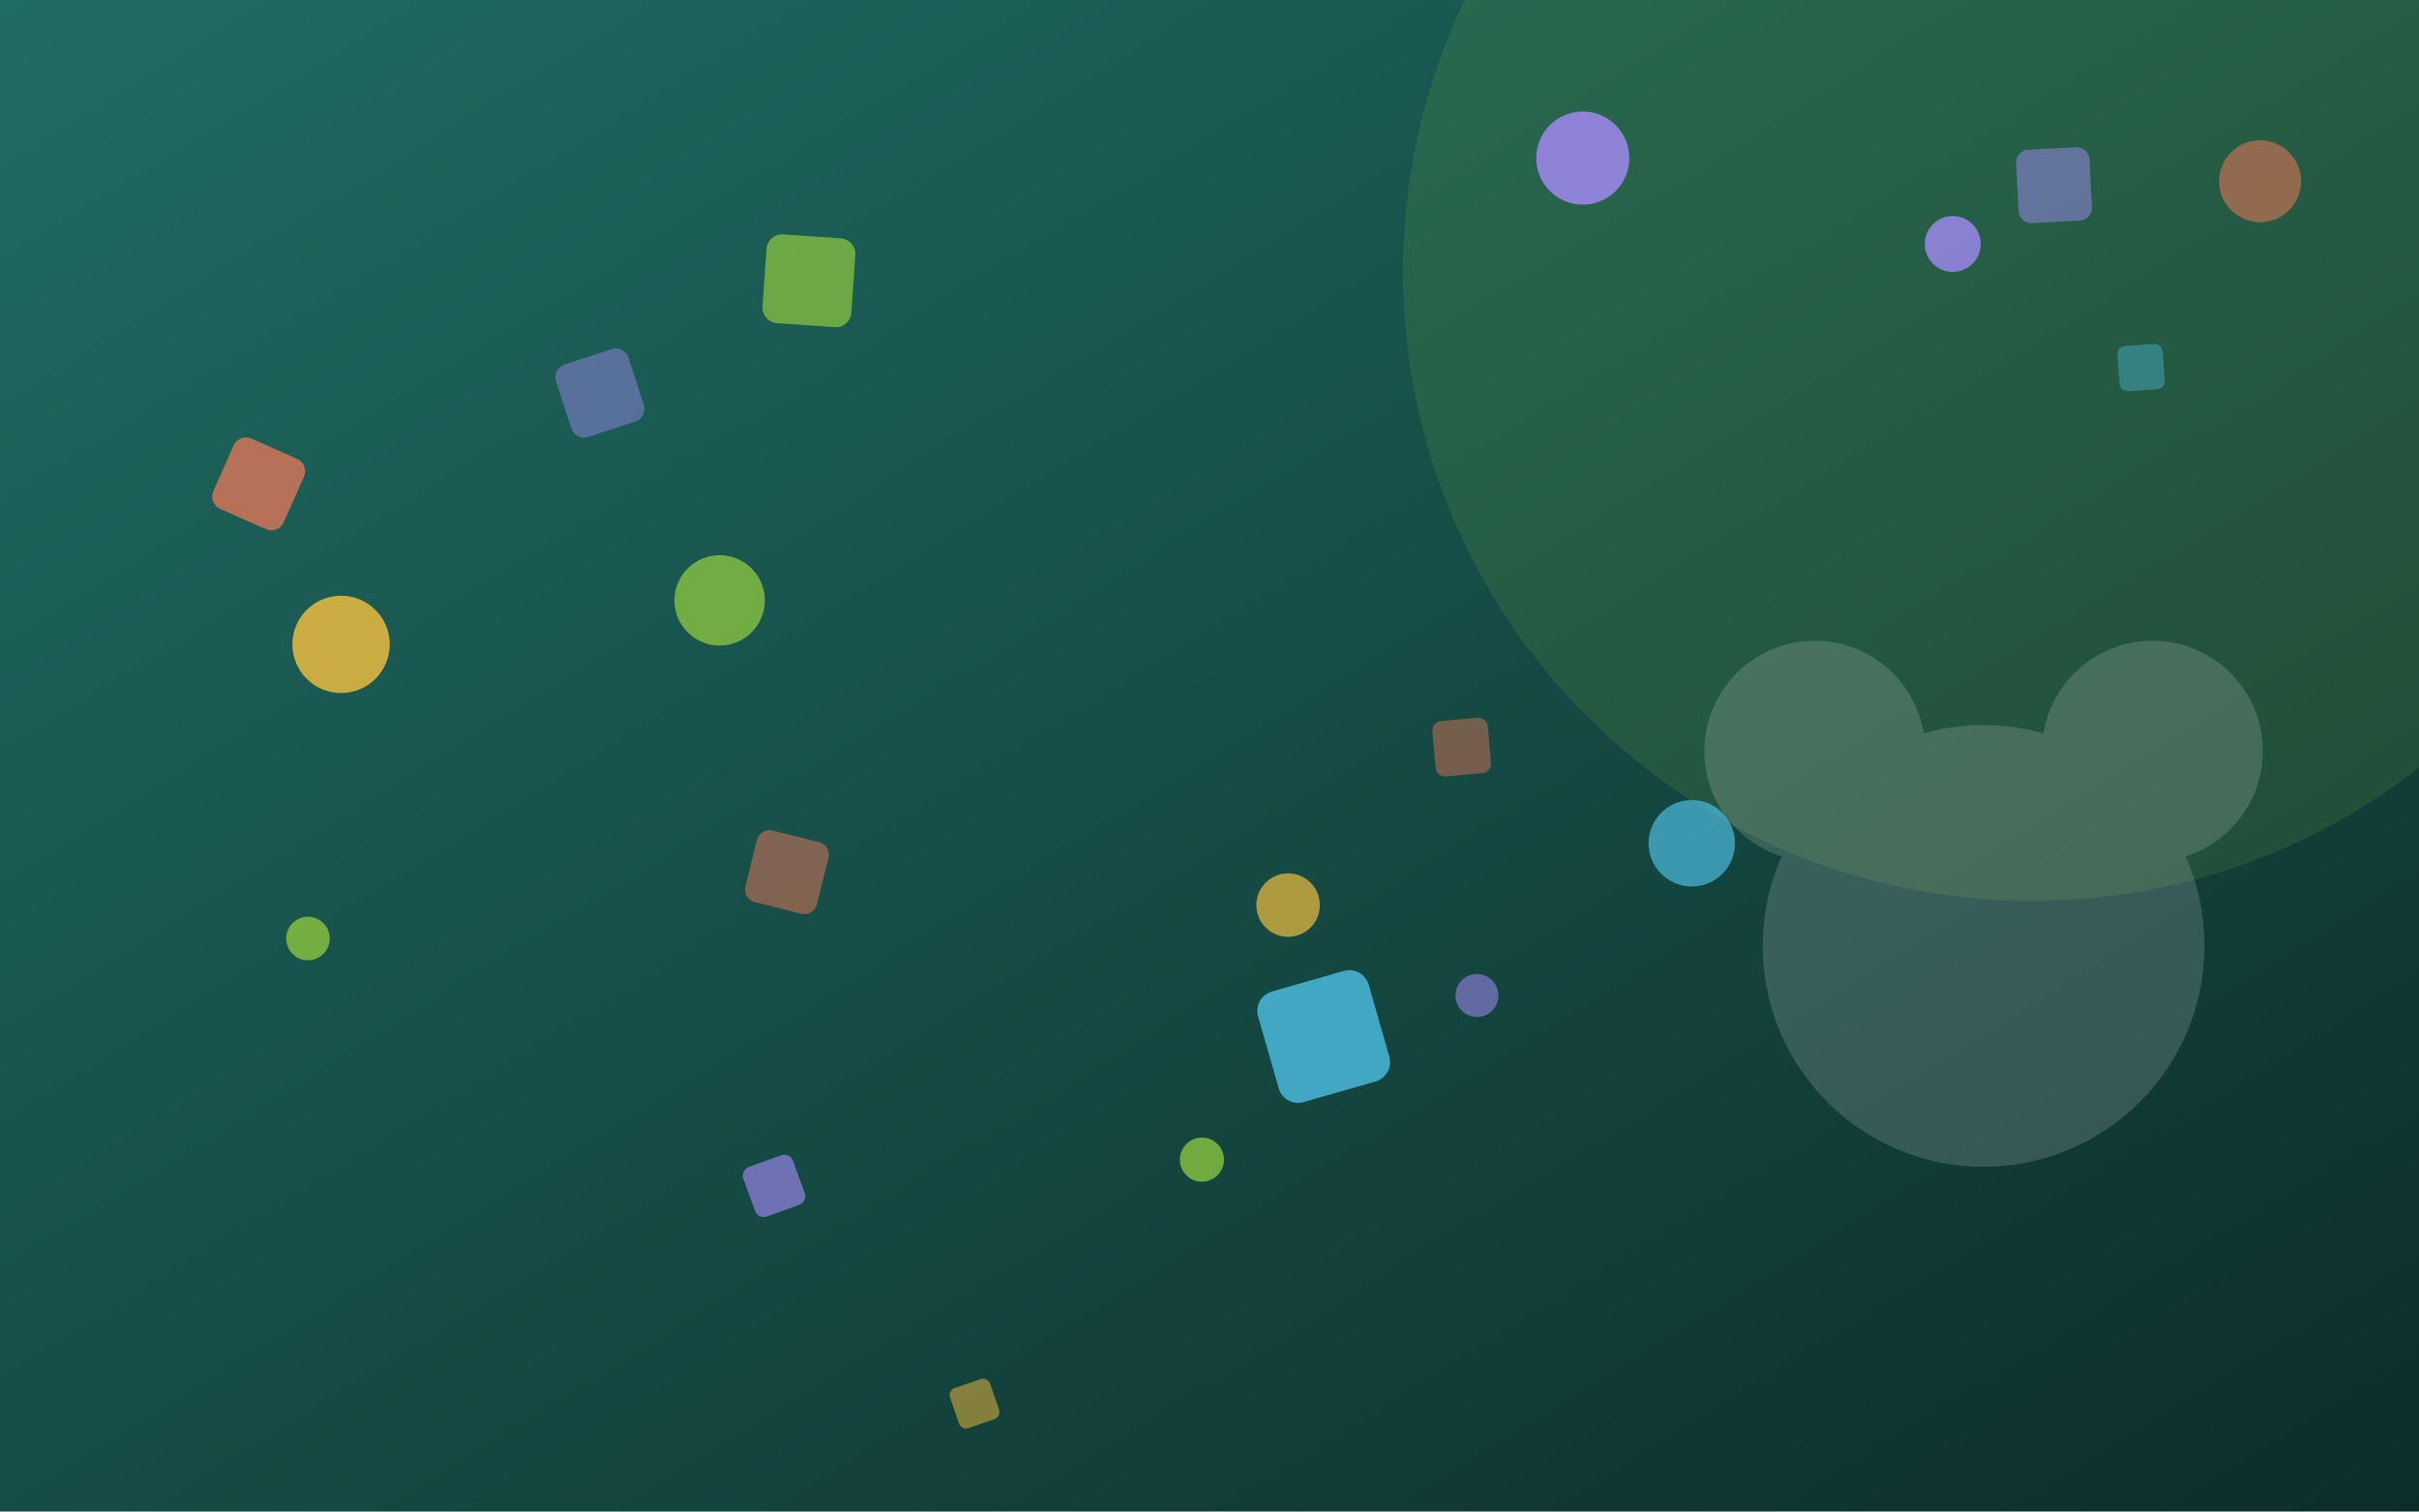
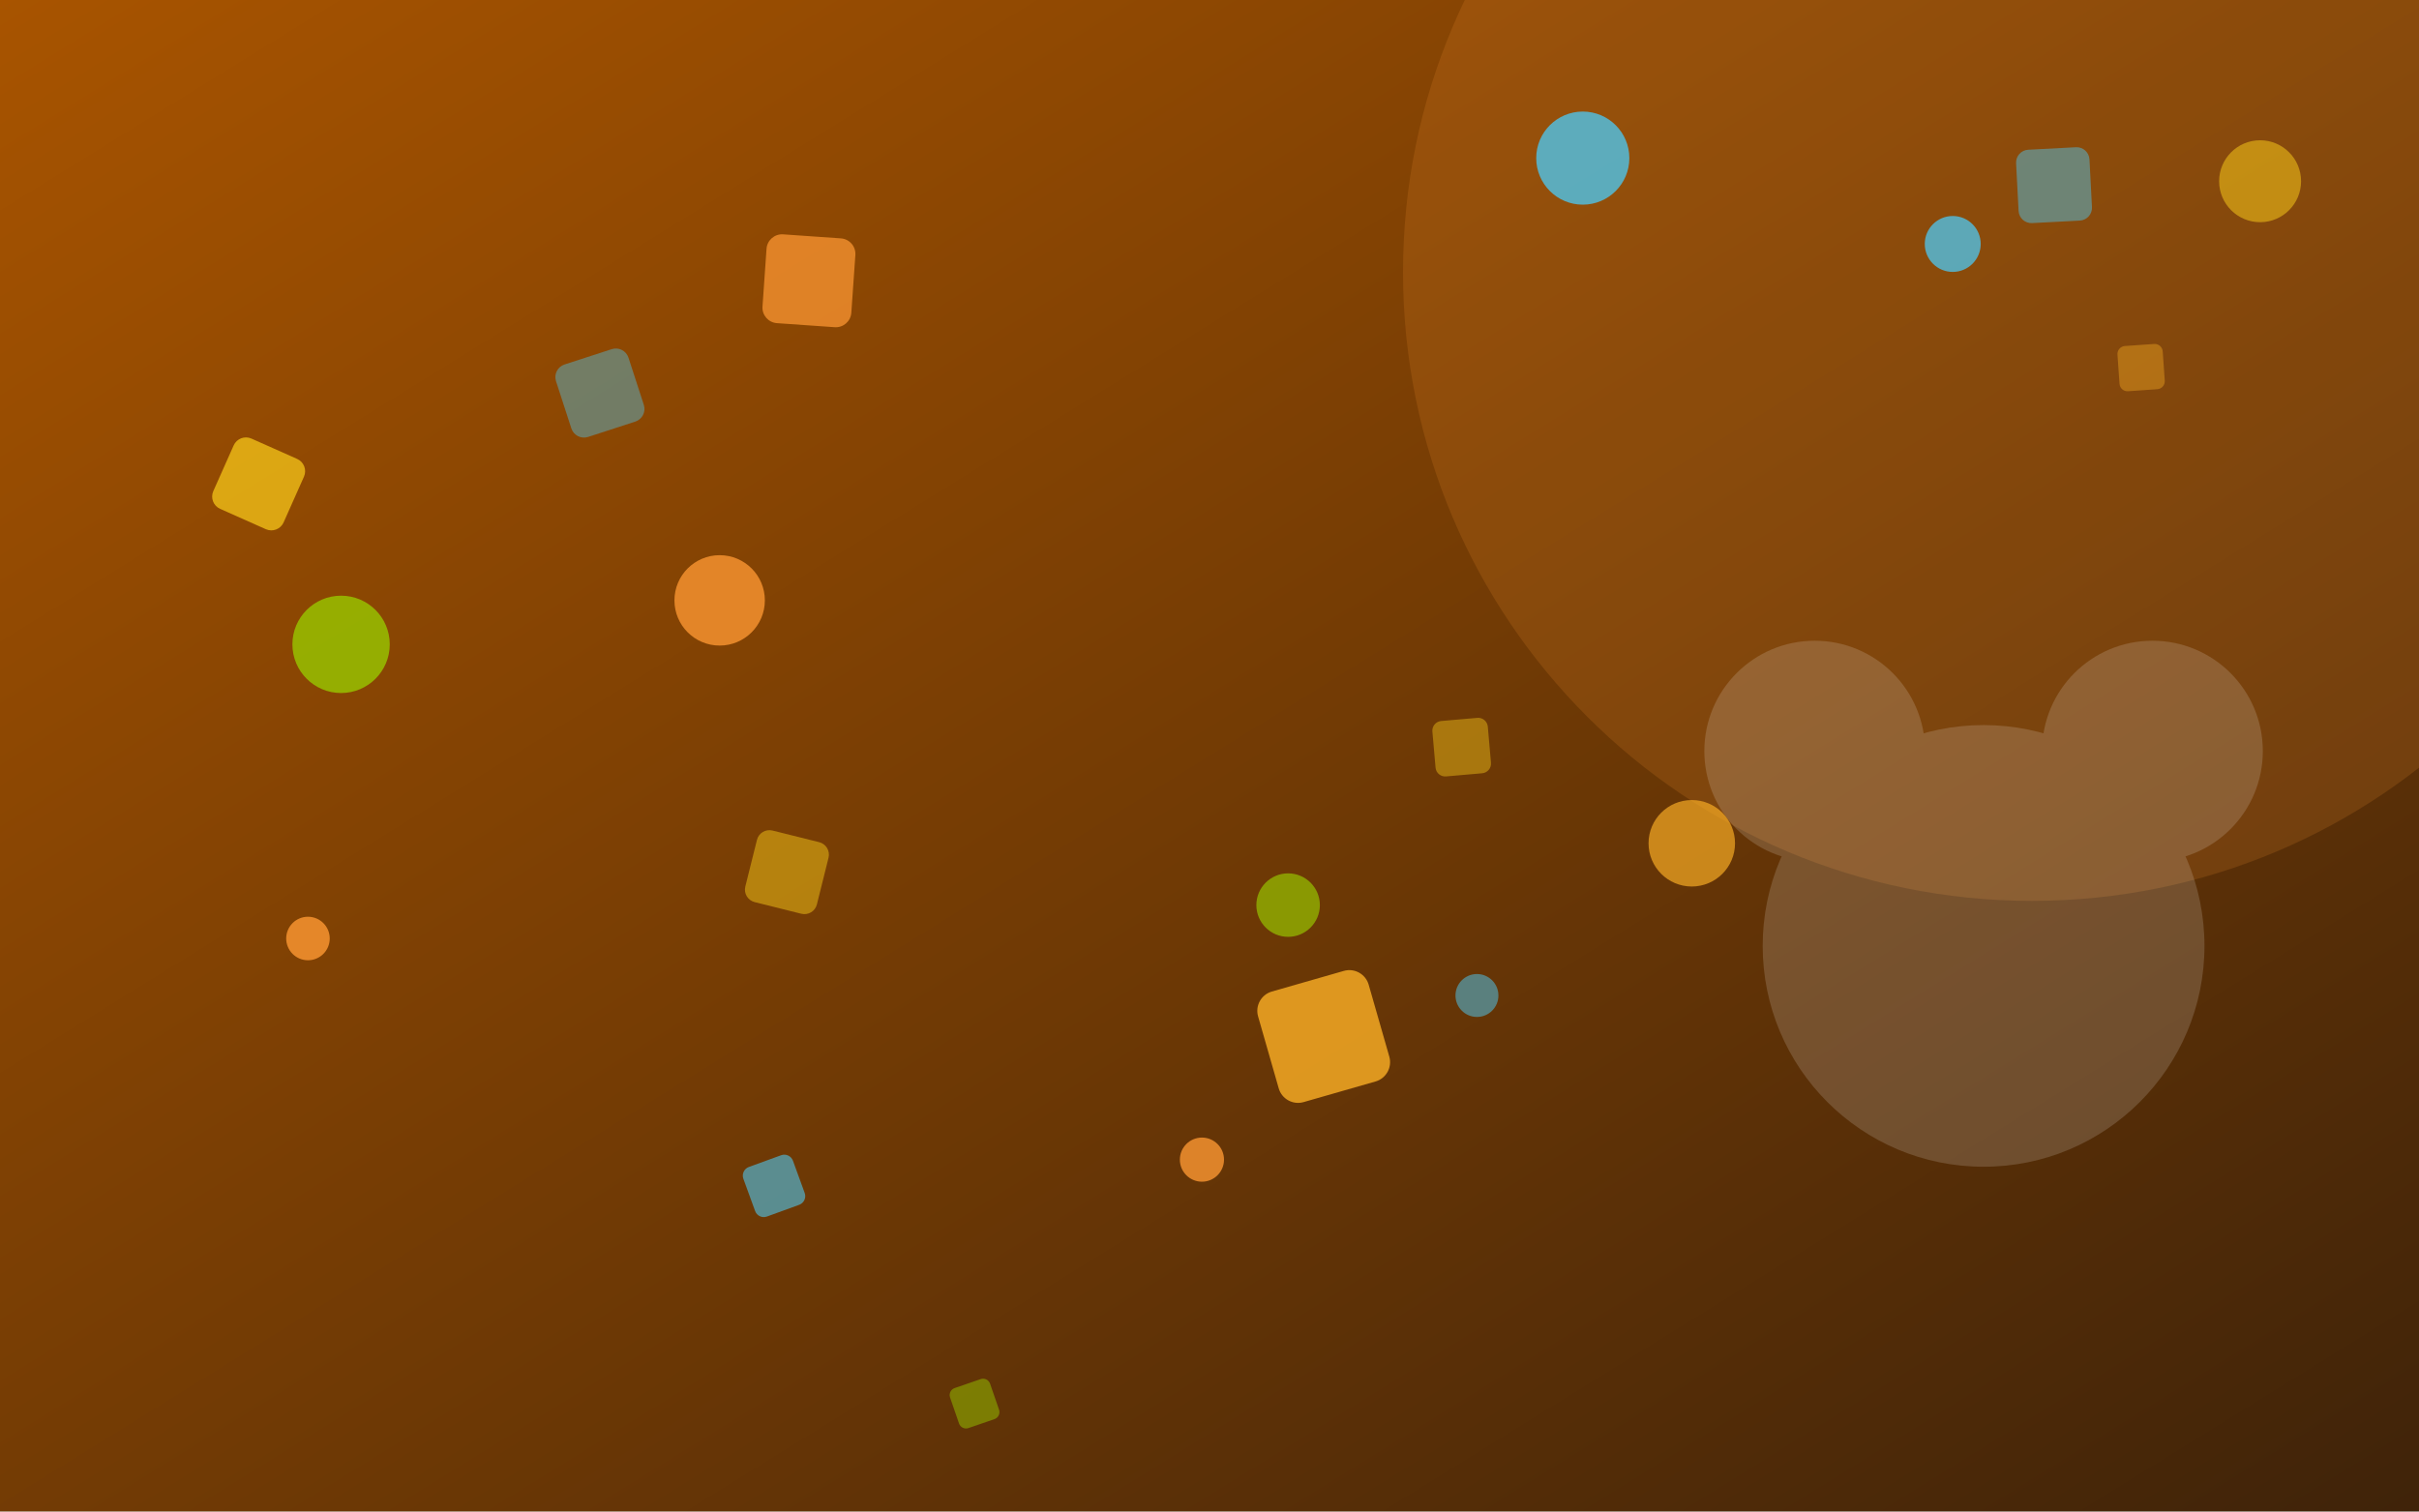
<svg xmlns="http://www.w3.org/2000/svg" viewBox="0 0 1600 1000" role="img" aria-label="">
  <defs>
    <linearGradient id="g" x1="0" y1="0" x2="1" y2="1">
-       <stop offset="0" stop-color="#1F6C63" />
-       <stop offset="1" stop-color="#0D2D29" />
+       <stop offset="0" stop-color="#A85400" />
+       <stop offset="1" stop-color="#3F2309" />
    </linearGradient>
  </defs>
  <rect width="1600" height="1000" fill="url(#g)" />
-   <circle cx="1344" cy="180" r="416" fill="#8CC63F" opacity="0.13" />
-   <rect x="505.6" y="156.3" width="58.9" height="58.9" rx="10.3" fill="#8CC63F" opacity="0.72" transform="rotate(4 535.0 185.8)" />
-   <rect x="1401.2" y="228.2" width="30.0" height="30.0" rx="5.3" fill="#4FC3E8" opacity="0.38" transform="rotate(-4 1416.2 243.2)" />
-   <circle cx="1291.6" cy="161.4" r="18.5" fill="#A78BFA" opacity="0.78" />
-   <rect x="630.6" y="914.6" width="28.0" height="28.0" rx="4.9" fill="#FFC53D" opacity="0.48" transform="rotate(-19 644.6 928.6)" />
-   <rect x="494.5" y="767.1" width="34.9" height="34.9" rx="6.1" fill="#A78BFA" opacity="0.61" transform="rotate(-20 512.0 784.5)" />
-   <circle cx="1119.0" cy="557.9" r="28.6" fill="#4FC3E8" opacity="0.66" />
-   <rect x="496.1" y="552.6" width="48.8" height="48.8" rx="8.5" fill="#FF7A59" opacity="0.46" transform="rotate(14 520.5 577.0)" />
-   <rect x="145.6" y="294.7" width="50.9" height="50.9" rx="8.9" fill="#FF7A59" opacity="0.68" transform="rotate(24 171.1 320.2)" />
-   <circle cx="225.6" cy="426.3" r="32.2" fill="#FFC53D" opacity="0.77" />
-   <circle cx="1494.9" cy="119.9" r="27.1" fill="#FF7A59" opacity="0.5" />
-   <circle cx="795.0" cy="767.2" r="14.6" fill="#8CC63F" opacity="0.78" />
-   <circle cx="1046.9" cy="104.6" r="30.8" fill="#A78BFA" opacity="0.8" />
-   <circle cx="476.0" cy="397.2" r="29.9" fill="#8CC63F" opacity="0.77" />
-   <rect x="948.4" y="475.9" width="36.8" height="36.8" rx="6.4" fill="#FF7A59" opacity="0.41" transform="rotate(-5 966.8 494.3)" />
-   <rect x="1334.3" y="98.2" width="48.6" height="48.6" rx="8.5" fill="#A78BFA" opacity="0.48" transform="rotate(-3 1358.6 122.5)" />
-   <rect x="837.5" y="647.7" width="76.1" height="76.1" rx="13.3" fill="#4FC3E8" opacity="0.78" transform="rotate(-16 875.5 685.8)" />
-   <rect x="371.6" y="234.8" width="50.4" height="50.4" rx="8.8" fill="#A78BFA" opacity="0.43" transform="rotate(-18 396.9 260.0)" />
-   <circle cx="852.0" cy="598.8" r="21.0" fill="#FFC53D" opacity="0.66" />
-   <circle cx="976.9" cy="658.6" r="14.2" fill="#A78BFA" opacity="0.53" />
-   <circle cx="203.7" cy="620.9" r="14.4" fill="#8CC63F" opacity="0.79" />
+   <circle cx="1344" cy="180" r="416" fill="#FF9933" opacity="0.16" />
+   <rect x="505.6" y="156.3" width="58.9" height="58.9" rx="10.3" fill="#FF9933" opacity="0.72" transform="rotate(4 535.0 185.8)" />
+   <rect x="1401.2" y="228.2" width="30.0" height="30.0" rx="5.3" fill="#FFB226" opacity="0.38" transform="rotate(-4 1416.2 243.2)" />
+   <circle cx="1291.6" cy="161.4" r="18.5" fill="#4FC3E8" opacity="0.78" />
+   <rect x="630.6" y="914.6" width="28.0" height="28.0" rx="4.9" fill="#99CC00" opacity="0.48" transform="rotate(-19 644.6 928.6)" />
+   <rect x="494.5" y="767.1" width="34.9" height="34.9" rx="6.1" fill="#4FC3E8" opacity="0.61" transform="rotate(-20 512.0 784.5)" />
+   <circle cx="1119.0" cy="557.9" r="28.6" fill="#FFB226" opacity="0.66" />
+   <rect x="496.1" y="552.6" width="48.8" height="48.8" rx="8.5" fill="#FFD11A" opacity="0.46" transform="rotate(14 520.5 577.0)" />
+   <rect x="145.6" y="294.7" width="50.9" height="50.9" rx="8.9" fill="#FFD11A" opacity="0.68" transform="rotate(24 171.1 320.2)" />
+   <circle cx="225.6" cy="426.3" r="32.2" fill="#99CC00" opacity="0.77" />
+   <circle cx="1494.9" cy="119.9" r="27.1" fill="#FFD11A" opacity="0.5" />
+   <circle cx="795.0" cy="767.2" r="14.6" fill="#FF9933" opacity="0.78" />
+   <circle cx="1046.9" cy="104.6" r="30.8" fill="#4FC3E8" opacity="0.8" />
+   <circle cx="476.0" cy="397.2" r="29.9" fill="#FF9933" opacity="0.77" />
+   <rect x="948.4" y="475.9" width="36.8" height="36.8" rx="6.4" fill="#FFD11A" opacity="0.41" transform="rotate(-5 966.8 494.3)" />
+   <rect x="1334.3" y="98.2" width="48.6" height="48.6" rx="8.5" fill="#4FC3E8" opacity="0.48" transform="rotate(-3 1358.6 122.5)" />
+   <rect x="837.5" y="647.7" width="76.1" height="76.1" rx="13.3" fill="#FFB226" opacity="0.78" transform="rotate(-16 875.5 685.8)" />
+   <rect x="371.6" y="234.8" width="50.4" height="50.4" rx="8.8" fill="#4FC3E8" opacity="0.43" transform="rotate(-18 396.9 260.0)" />
+   <circle cx="852.0" cy="598.8" r="21.0" fill="#99CC00" opacity="0.66" />
+   <circle cx="976.9" cy="658.6" r="14.2" fill="#4FC3E8" opacity="0.53" />
+   <circle cx="203.7" cy="620.9" r="14.4" fill="#FF9933" opacity="0.79" />
  <g opacity="0.16" fill="#ffffff">
    <circle cx="1200.3" cy="496.9" r="73.0" />
    <circle cx="1423.7" cy="496.9" r="73.0" />
    <circle cx="1312.0" cy="625.8" r="146.1" />
  </g>
</svg>
